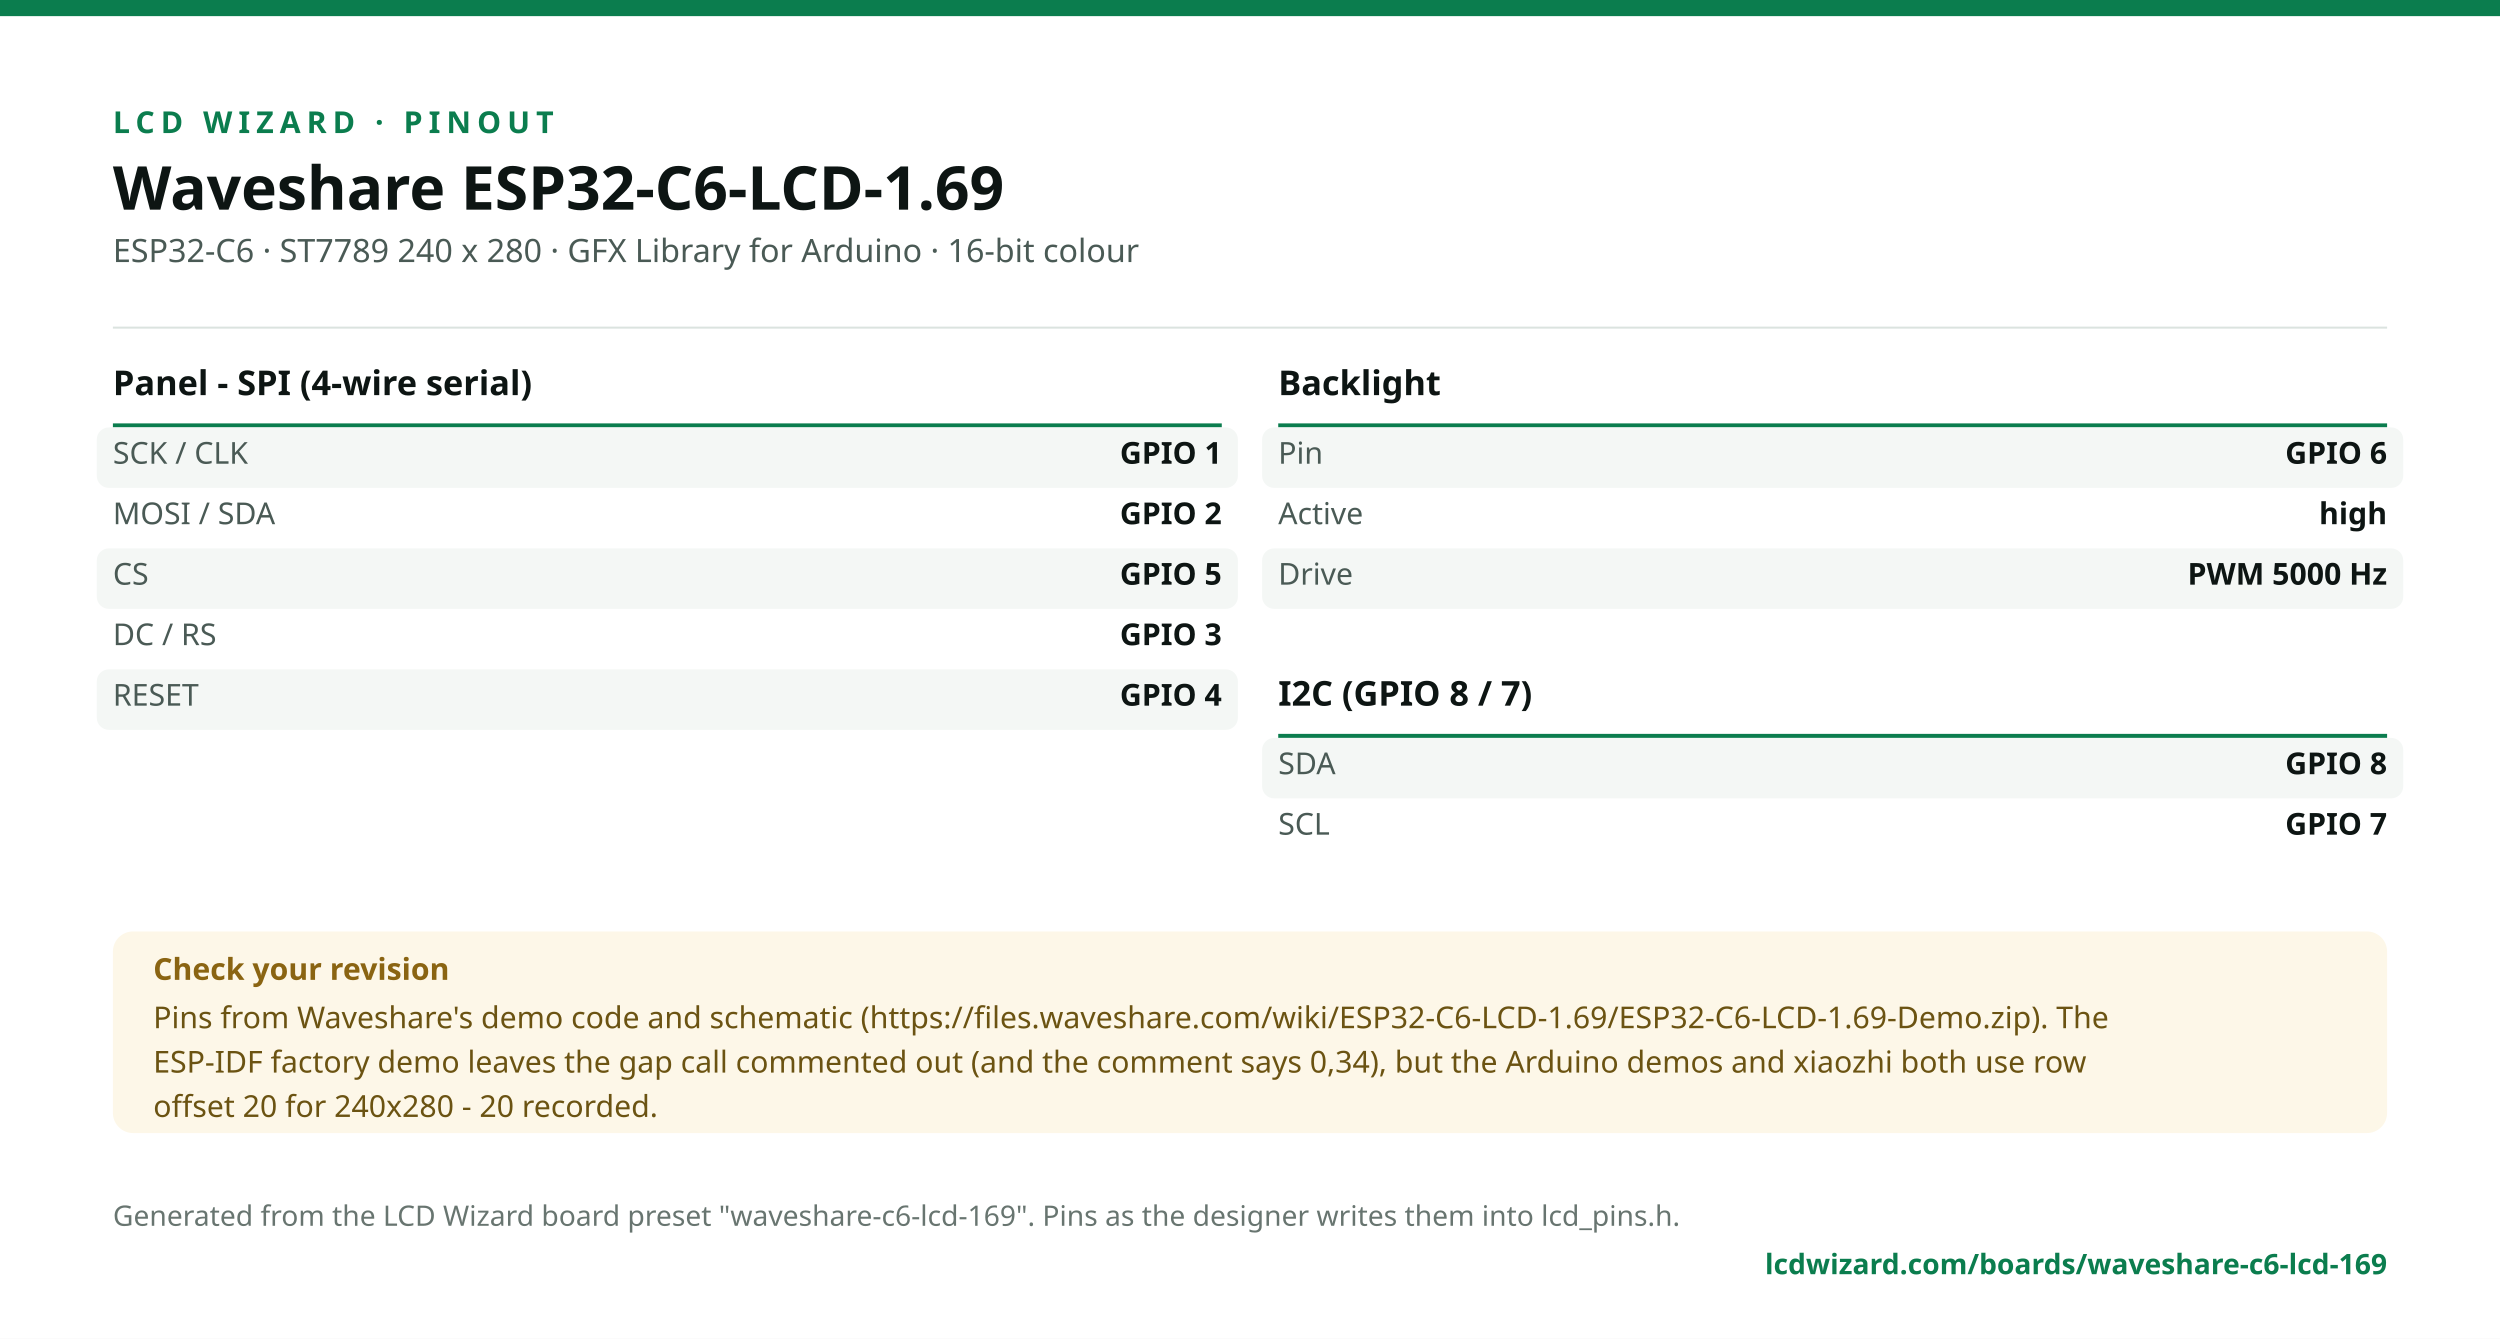
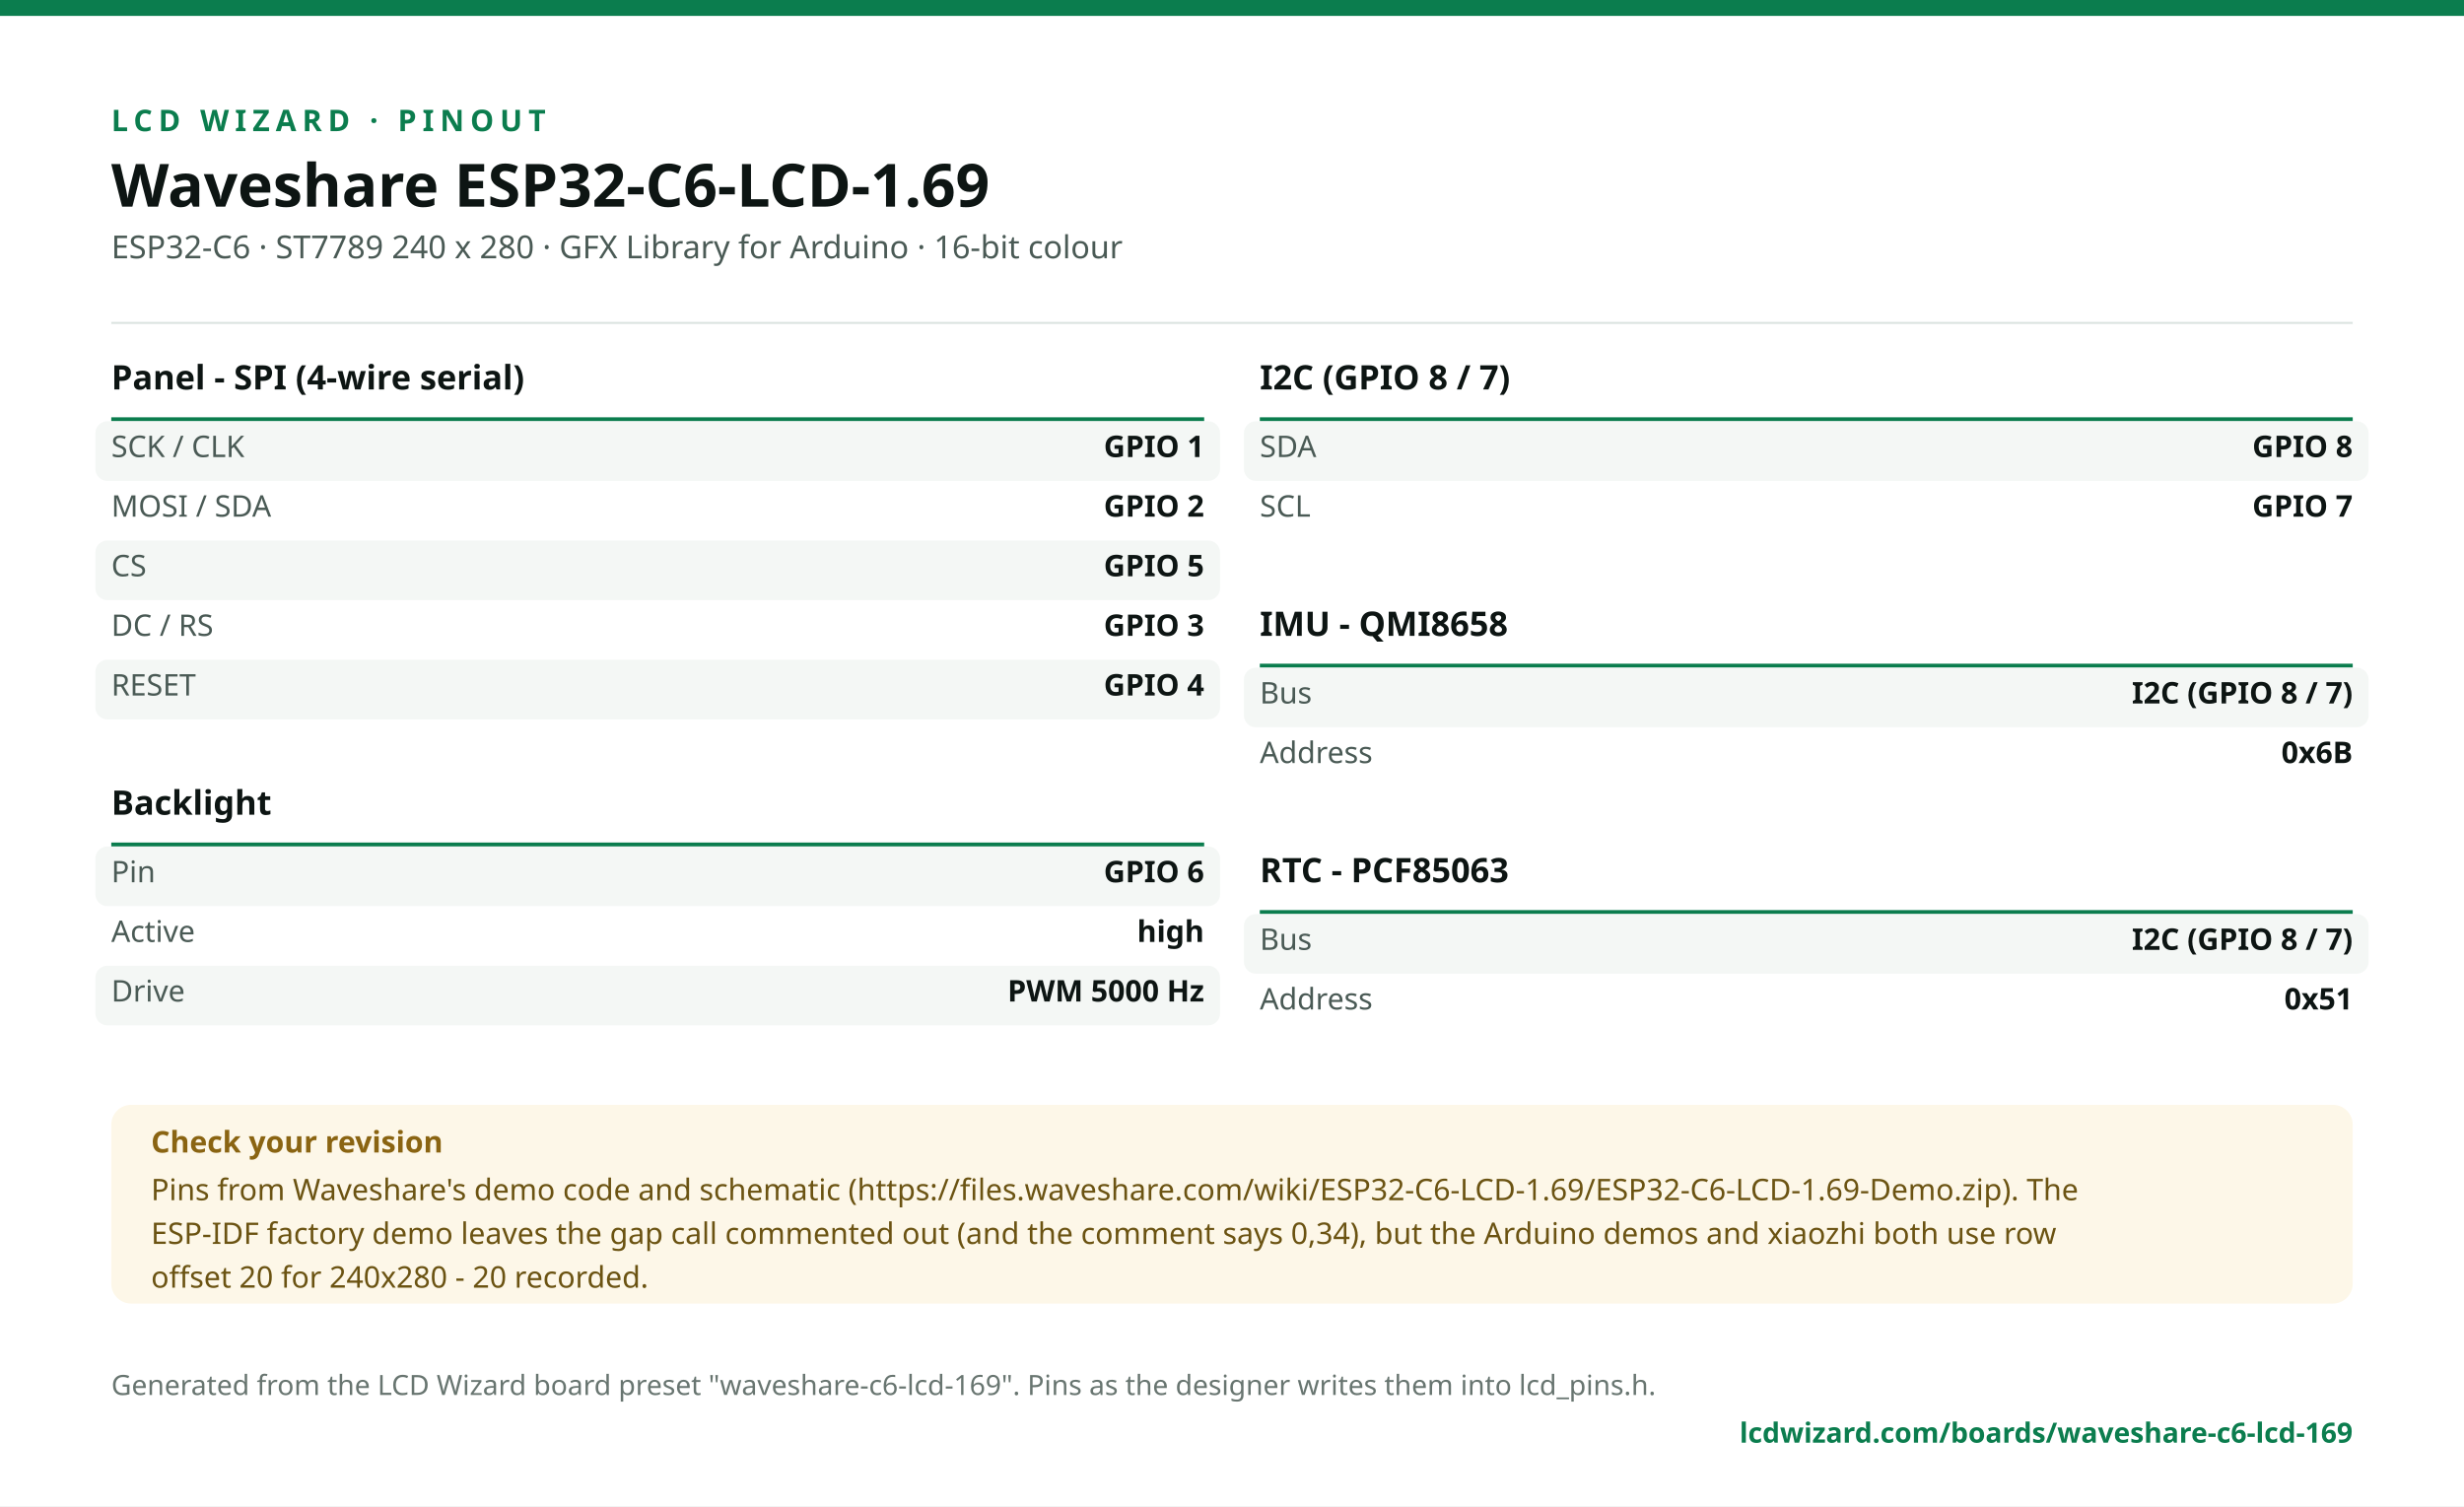
- <svg xmlns="http://www.w3.org/2000/svg" width="1240" height="664" viewBox="0 0 1240 664">
-   <rect width="1240" height="664" fill="#ffffff" />
+ <svg xmlns="http://www.w3.org/2000/svg" width="1240" height="758" viewBox="0 0 1240 758">
+   <rect width="1240" height="758" fill="#ffffff" />
  <rect x="0" y="0" width="1240" height="8" fill="#0b7d4e" />
  <text x="56" y="66" font-family="Montserrat" font-weight="700" font-size="15" letter-spacing="3" fill="#0b7d4e">LCD WIZARD  ·  PINOUT</text>
  <text x="56" y="104" font-family="Montserrat" font-weight="700" font-size="30" fill="#0d1513">Waveshare ESP32-C6-LCD-1.69</text>
  <text x="56" y="130" font-family="Montserrat" font-weight="500" font-size="16" fill="#4a5a55">ESP32-C6   ·   ST7789 240 x 280   ·   GFX Library for Arduino   ·   16-bit colour</text>
  <rect x="56" y="162" width="1128" height="1" fill="#dbe3df" />
  <text x="56" y="196" font-family="Montserrat" font-weight="700" font-size="17" fill="#0d1513">Panel - SPI (4-wire serial)</text>
  <rect x="56" y="210" width="550" height="2" fill="#0b7d4e" />
  <rect x="48" y="212" width="566" height="30" rx="6" fill="#f4f7f5" />
  <text x="56" y="230" font-family="Montserrat" font-weight="500" font-size="15" fill="#4a5a55">SCK / CLK</text>
  <text x="606" text-anchor="end" y="230" font-family="Montserrat" font-weight="700" font-size="15" fill="#0d1513">GPIO 1</text>
  <text x="56" y="260" font-family="Montserrat" font-weight="500" font-size="15" fill="#4a5a55">MOSI / SDA</text>
  <text x="606" text-anchor="end" y="260" font-family="Montserrat" font-weight="700" font-size="15" fill="#0d1513">GPIO 2</text>
  <rect x="48" y="272" width="566" height="30" rx="6" fill="#f4f7f5" />
  <text x="56" y="290" font-family="Montserrat" font-weight="500" font-size="15" fill="#4a5a55">CS</text>
  <text x="606" text-anchor="end" y="290" font-family="Montserrat" font-weight="700" font-size="15" fill="#0d1513">GPIO 5</text>
  <text x="56" y="320" font-family="Montserrat" font-weight="500" font-size="15" fill="#4a5a55">DC / RS</text>
  <text x="606" text-anchor="end" y="320" font-family="Montserrat" font-weight="700" font-size="15" fill="#0d1513">GPIO 3</text>
  <rect x="48" y="332" width="566" height="30" rx="6" fill="#f4f7f5" />
  <text x="56" y="350" font-family="Montserrat" font-weight="500" font-size="15" fill="#4a5a55">RESET</text>
  <text x="606" text-anchor="end" y="350" font-family="Montserrat" font-weight="700" font-size="15" fill="#0d1513">GPIO 4</text>
-   <text x="634" y="196" font-family="Montserrat" font-weight="700" font-size="17" fill="#0d1513">Backlight</text>
+   <text x="56" y="410" font-family="Montserrat" font-weight="700" font-size="17" fill="#0d1513">Backlight</text>
+   <rect x="56" y="424" width="550" height="2" fill="#0b7d4e" />
+   <rect x="48" y="426" width="566" height="30" rx="6" fill="#f4f7f5" />
+   <text x="56" y="444" font-family="Montserrat" font-weight="500" font-size="15" fill="#4a5a55">Pin</text>
+   <text x="606" text-anchor="end" y="444" font-family="Montserrat" font-weight="700" font-size="15" fill="#0d1513">GPIO 6</text>
+   <text x="56" y="474" font-family="Montserrat" font-weight="500" font-size="15" fill="#4a5a55">Active</text>
+   <text x="606" text-anchor="end" y="474" font-family="Montserrat" font-weight="700" font-size="15" fill="#0d1513">high</text>
+   <rect x="48" y="486" width="566" height="30" rx="6" fill="#f4f7f5" />
+   <text x="56" y="504" font-family="Montserrat" font-weight="500" font-size="15" fill="#4a5a55">Drive</text>
+   <text x="606" text-anchor="end" y="504" font-family="Montserrat" font-weight="700" font-size="15" fill="#0d1513">PWM 5000 Hz</text>
+   <text x="634" y="196" font-family="Montserrat" font-weight="700" font-size="17" fill="#0d1513">I2C (GPIO 8 / 7)</text>
  <rect x="634" y="210" width="550" height="2" fill="#0b7d4e" />
  <rect x="626" y="212" width="566" height="30" rx="6" fill="#f4f7f5" />
-   <text x="634" y="230" font-family="Montserrat" font-weight="500" font-size="15" fill="#4a5a55">Pin</text>
-   <text x="1184" text-anchor="end" y="230" font-family="Montserrat" font-weight="700" font-size="15" fill="#0d1513">GPIO 6</text>
-   <text x="634" y="260" font-family="Montserrat" font-weight="500" font-size="15" fill="#4a5a55">Active</text>
-   <text x="1184" text-anchor="end" y="260" font-family="Montserrat" font-weight="700" font-size="15" fill="#0d1513">high</text>
-   <rect x="626" y="272" width="566" height="30" rx="6" fill="#f4f7f5" />
-   <text x="634" y="290" font-family="Montserrat" font-weight="500" font-size="15" fill="#4a5a55">Drive</text>
-   <text x="1184" text-anchor="end" y="290" font-family="Montserrat" font-weight="700" font-size="15" fill="#0d1513">PWM 5000 Hz</text>
-   <text x="634" y="350" font-family="Montserrat" font-weight="700" font-size="17" fill="#0d1513">I2C (GPIO 8 / 7)</text>
-   <rect x="634" y="364" width="550" height="2" fill="#0b7d4e" />
-   <rect x="626" y="366" width="566" height="30" rx="6" fill="#f4f7f5" />
-   <text x="634" y="384" font-family="Montserrat" font-weight="500" font-size="15" fill="#4a5a55">SDA</text>
-   <text x="1184" text-anchor="end" y="384" font-family="Montserrat" font-weight="700" font-size="15" fill="#0d1513">GPIO 8</text>
-   <text x="634" y="414" font-family="Montserrat" font-weight="500" font-size="15" fill="#4a5a55">SCL</text>
-   <text x="1184" text-anchor="end" y="414" font-family="Montserrat" font-weight="700" font-size="15" fill="#0d1513">GPIO 7</text>
-   <rect x="56" y="462" width="1128" height="100" rx="10" fill="#fdf7e8" />
-   <text x="76" y="486" font-family="Montserrat" font-weight="700" font-size="15" fill="#8a6412">Check your revision</text>
-   <text x="76" y="510" font-family="Montserrat" font-weight="500" font-size="15" fill="#6b5312">Pins from Waveshare's demo code and schematic (https://files.waveshare.com/wiki/ESP32-C6-LCD-1.69/ESP32-C6-LCD-1.69-Demo.zip). The</text>
-   <text x="76" y="532" font-family="Montserrat" font-weight="500" font-size="15" fill="#6b5312">ESP-IDF factory demo leaves the gap call commented out (and the comment says 0,34), but the Arduino demos and xiaozhi both use row</text>
-   <text x="76" y="554" font-family="Montserrat" font-weight="500" font-size="15" fill="#6b5312">offset 20 for 240x280 - 20 recorded.</text>
-   <text x="56" y="608" font-family="Montserrat" font-weight="500" font-size="14" fill="#687570">Generated from the LCD Wizard board preset "waveshare-c6-lcd-169". Pins as the designer writes them into lcd_pins.h.</text>
-   <text x="1184" text-anchor="end" y="632" font-family="Montserrat" font-weight="700" font-size="14" fill="#0b7d4e">lcdwizard.com/boards/waveshare-c6-lcd-169</text>
+   <text x="634" y="230" font-family="Montserrat" font-weight="500" font-size="15" fill="#4a5a55">SDA</text>
+   <text x="1184" text-anchor="end" y="230" font-family="Montserrat" font-weight="700" font-size="15" fill="#0d1513">GPIO 8</text>
+   <text x="634" y="260" font-family="Montserrat" font-weight="500" font-size="15" fill="#4a5a55">SCL</text>
+   <text x="1184" text-anchor="end" y="260" font-family="Montserrat" font-weight="700" font-size="15" fill="#0d1513">GPIO 7</text>
+   <text x="634" y="320" font-family="Montserrat" font-weight="700" font-size="17" fill="#0d1513">IMU - QMI8658</text>
+   <rect x="634" y="334" width="550" height="2" fill="#0b7d4e" />
+   <rect x="626" y="336" width="566" height="30" rx="6" fill="#f4f7f5" />
+   <text x="634" y="354" font-family="Montserrat" font-weight="500" font-size="15" fill="#4a5a55">Bus</text>
+   <text x="1184" text-anchor="end" y="354" font-family="Montserrat" font-weight="700" font-size="15" fill="#0d1513">I2C (GPIO 8 / 7)</text>
+   <text x="634" y="384" font-family="Montserrat" font-weight="500" font-size="15" fill="#4a5a55">Address</text>
+   <text x="1184" text-anchor="end" y="384" font-family="Montserrat" font-weight="700" font-size="15" fill="#0d1513">0x6B</text>
+   <text x="634" y="444" font-family="Montserrat" font-weight="700" font-size="17" fill="#0d1513">RTC - PCF85063</text>
+   <rect x="634" y="458" width="550" height="2" fill="#0b7d4e" />
+   <rect x="626" y="460" width="566" height="30" rx="6" fill="#f4f7f5" />
+   <text x="634" y="478" font-family="Montserrat" font-weight="500" font-size="15" fill="#4a5a55">Bus</text>
+   <text x="1184" text-anchor="end" y="478" font-family="Montserrat" font-weight="700" font-size="15" fill="#0d1513">I2C (GPIO 8 / 7)</text>
+   <text x="634" y="508" font-family="Montserrat" font-weight="500" font-size="15" fill="#4a5a55">Address</text>
+   <text x="1184" text-anchor="end" y="508" font-family="Montserrat" font-weight="700" font-size="15" fill="#0d1513">0x51</text>
+   <rect x="56" y="556" width="1128" height="100" rx="10" fill="#fdf7e8" />
+   <text x="76" y="580" font-family="Montserrat" font-weight="700" font-size="15" fill="#8a6412">Check your revision</text>
+   <text x="76" y="604" font-family="Montserrat" font-weight="500" font-size="15" fill="#6b5312">Pins from Waveshare's demo code and schematic (https://files.waveshare.com/wiki/ESP32-C6-LCD-1.69/ESP32-C6-LCD-1.69-Demo.zip). The</text>
+   <text x="76" y="626" font-family="Montserrat" font-weight="500" font-size="15" fill="#6b5312">ESP-IDF factory demo leaves the gap call commented out (and the comment says 0,34), but the Arduino demos and xiaozhi both use row</text>
+   <text x="76" y="648" font-family="Montserrat" font-weight="500" font-size="15" fill="#6b5312">offset 20 for 240x280 - 20 recorded.</text>
+   <text x="56" y="702" font-family="Montserrat" font-weight="500" font-size="14" fill="#687570">Generated from the LCD Wizard board preset "waveshare-c6-lcd-169". Pins as the designer writes them into lcd_pins.h.</text>
+   <text x="1184" text-anchor="end" y="726" font-family="Montserrat" font-weight="700" font-size="14" fill="#0b7d4e">lcdwizard.com/boards/waveshare-c6-lcd-169</text>
</svg>
